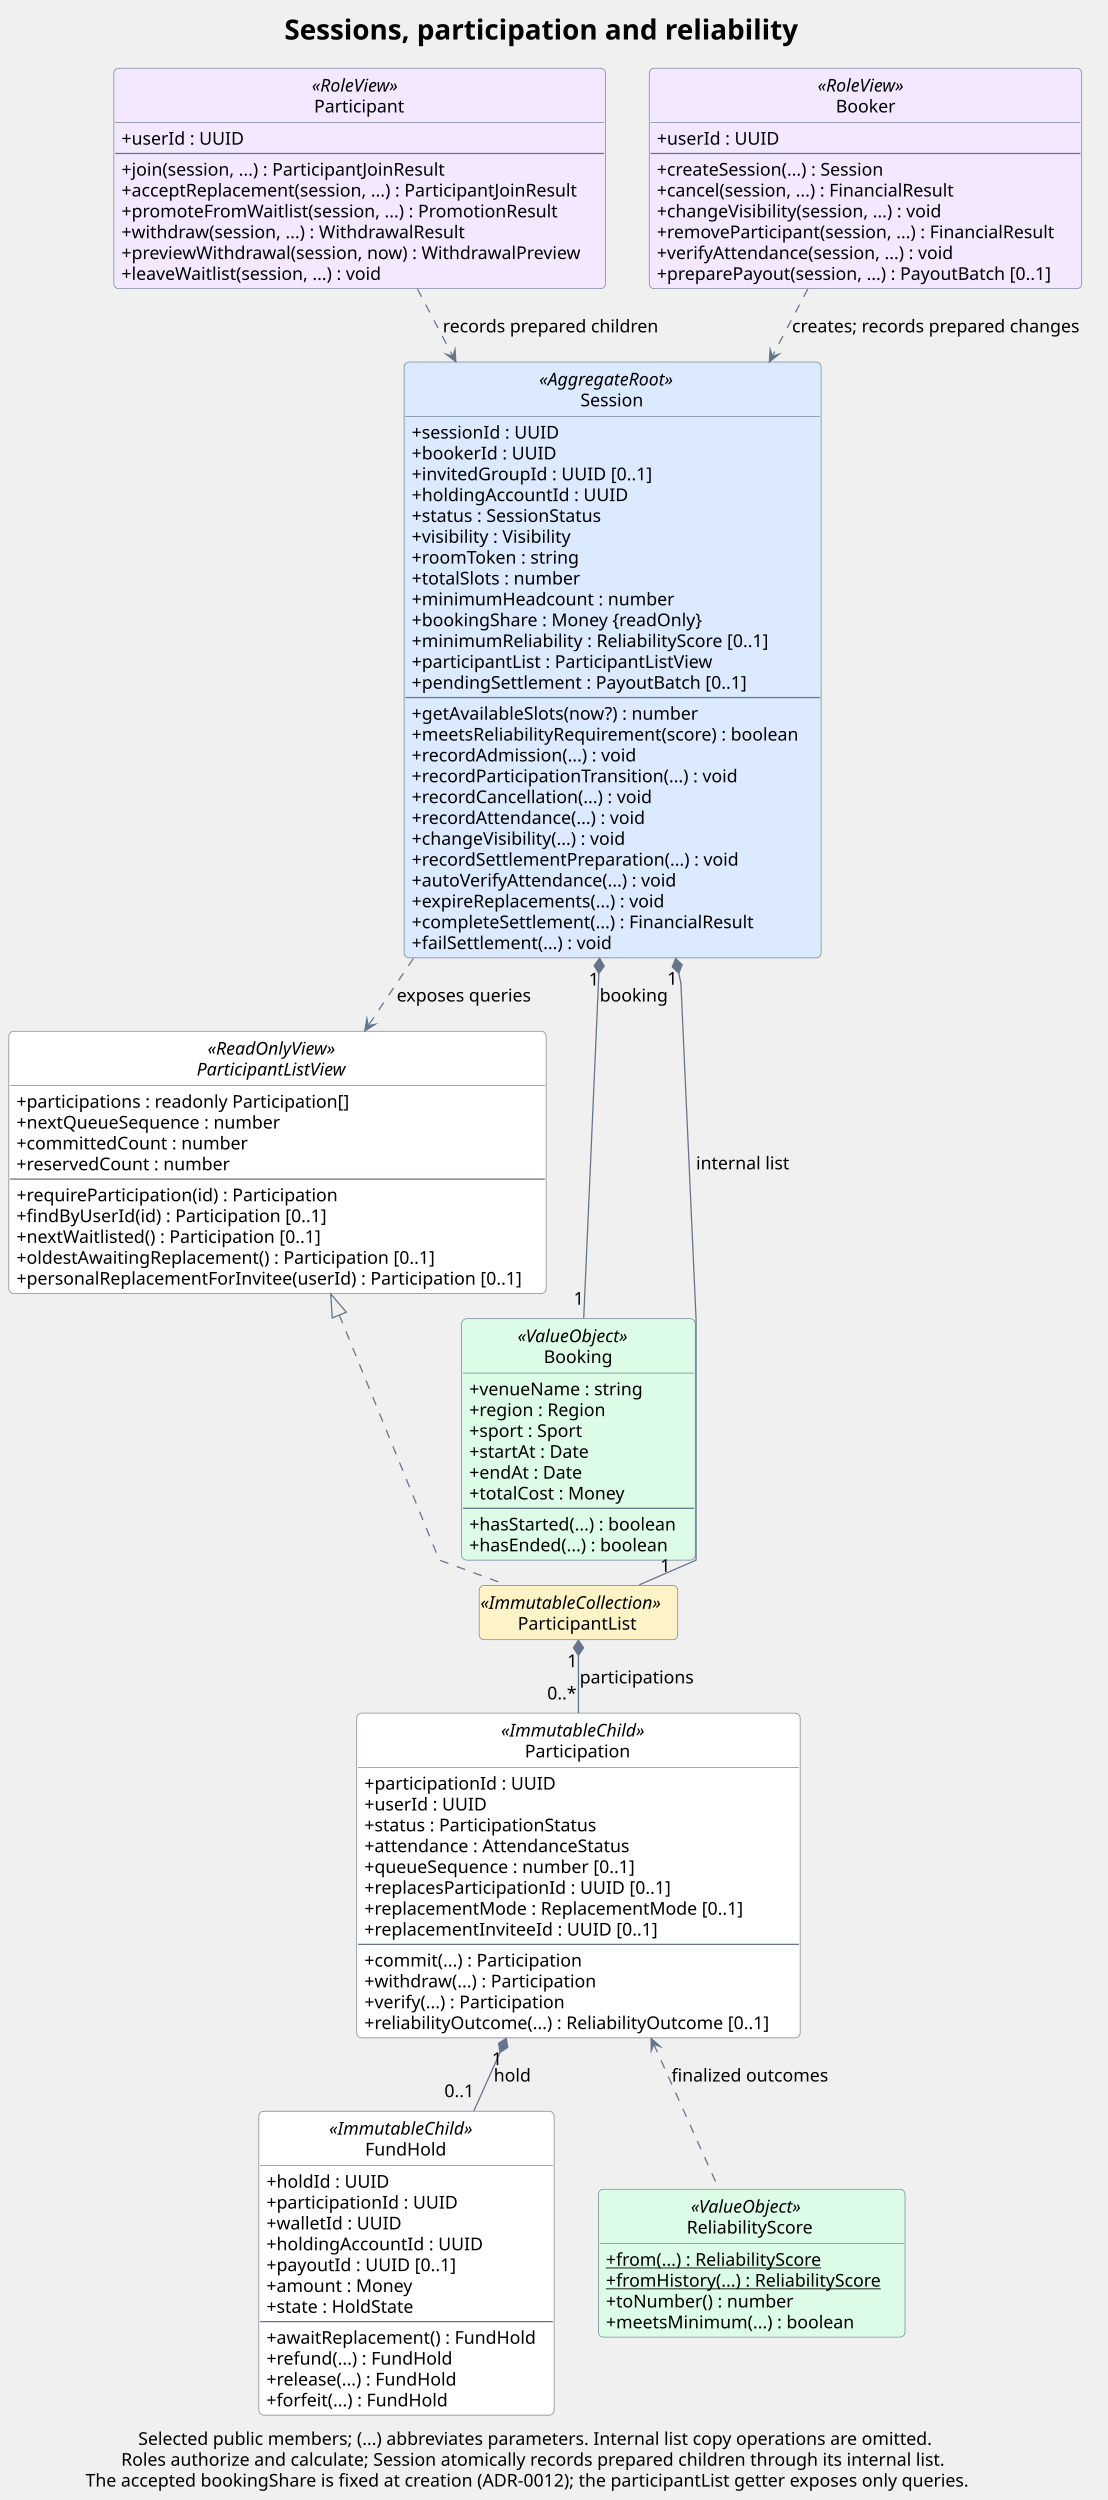
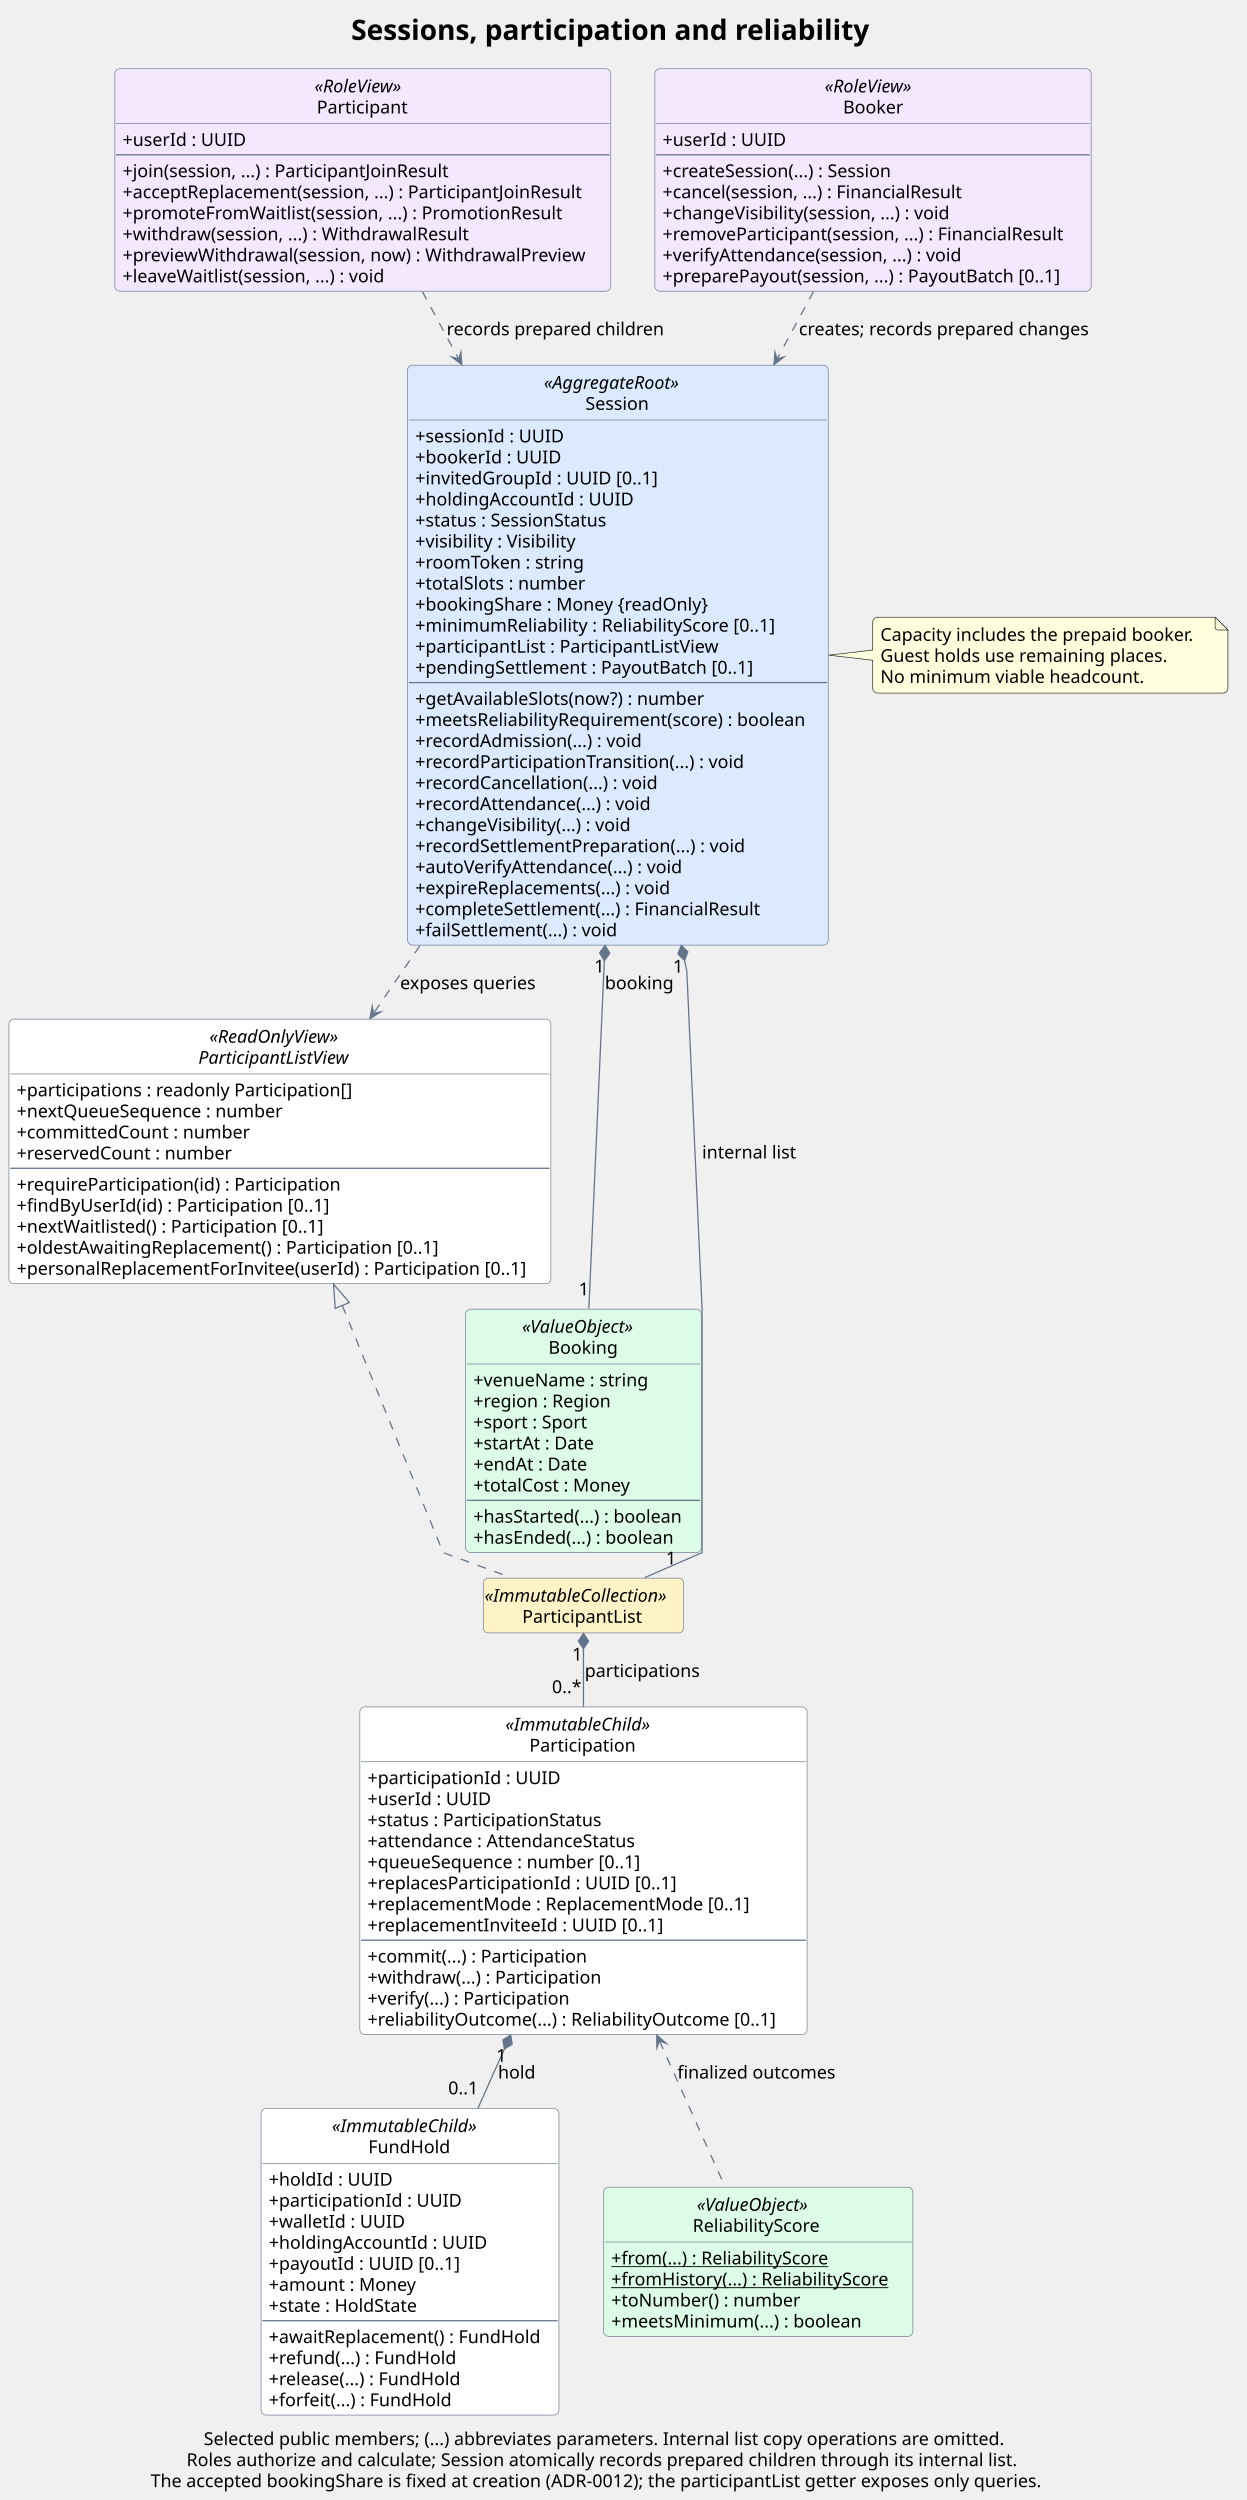
- <svg xmlns="http://www.w3.org/2000/svg" version="1.1" data-diagram-type="CLASS" style="width:876px;height:1977px;background:#FFFFFF;" width="876px" height="1977px" viewBox="0 0 876 1977" zoomAndPan="magnify" preserveAspectRatio="none" contentStyleType="text/css">
+ <svg xmlns="http://www.w3.org/2000/svg" version="1.1" data-diagram-type="CLASS" style="width:977px;height:1960px;background:#FFFFFF;" width="977px" height="1960px" viewBox="0 0 977 1960" zoomAndPan="magnify" preserveAspectRatio="none" contentStyleType="text/css">
  <defs />
  <g font-family="sans-serif" lengthAdjust="spacing">
    <g class="title" data-source-line="1">
-       <text x="224.893" y="31.27" fill="#000" font-size="22" textLength="420.02" font-weight="700">Sessions, participation and reliability</text>
+       <text x="275.323" y="31.27" fill="#000" font-size="22" textLength="420.02" font-weight="700">Sessions, participation and reliability</text>
    </g>
    <g class="entity" data-qualified-name="Session" id="ent0001" data-source-line="24">
-       <rect x="319.54" y="286.3" width="329.782" height="471.184" fill="#DBEAFE" style="stroke:#64748B;stroke-width:0.5;" rx="4" ry="4" />
+       <rect x="319.54" y="286.3" width="329.782" height="454.695" fill="#DBEAFE" style="stroke:#64748B;stroke-width:0.5;" rx="4" ry="4" />
      <text x="426.38" y="304.835" fill="#000" font-size="14" textLength="116.102" font-style="italic">«AggregateRoot»</text>
      <text x="458.957" y="321.324" fill="#000" font-size="14" textLength="50.948">Session</text>
      <line x1="320.54" y1="329.277" x2="648.322" y2="329.277" style="stroke:#64748B;stroke-width:0.5;" />
      <text x="325.54" y="346.812" fill="#000" font-size="14" textLength="121.728">+sessionId : UUID</text>
      <text x="325.54" y="363.3" fill="#000" font-size="14" textLength="118.904">+bookerId : UUID</text>
      <text x="325.54" y="379.788" fill="#000" font-size="14" textLength="199.104">+invitedGroupId : UUID [0..1]</text>
      <text x="325.54" y="396.277" fill="#000" font-size="14" textLength="178.008">+holdingAccountId : UUID</text>
      <text x="325.54" y="412.765" fill="#000" font-size="14" textLength="158.102">+status : SessionStatus</text>
      <text x="325.54" y="429.253" fill="#000" font-size="14" textLength="138.284">+visibility : Visibility</text>
      <text x="325.54" y="445.742" fill="#000" font-size="14" textLength="142.105">+roomToken : string</text>
      <text x="325.54" y="462.23" fill="#000" font-size="14" textLength="140.615">+totalSlots : number</text>
-       <text x="325.54" y="478.718" fill="#000" font-size="14" textLength="214.901">+minimumHeadcount : number</text>
-       <text x="325.54" y="495.206" fill="#000" font-size="14" textLength="236.558">+bookingShare : Money {readOnly}</text>
-       <text x="325.54" y="511.695" fill="#000" font-size="14" textLength="297.999">+minimumReliability : ReliabilityScore [0..1]</text>
-       <text x="325.54" y="528.183" fill="#000" font-size="14" textLength="249.382">+participantList : ParticipantListView</text>
-       <text x="325.54" y="544.671" fill="#000" font-size="14" textLength="274.736">+pendingSettlement : PayoutBatch [0..1]</text>
-       <line x1="320.54" y1="551.624" x2="648.322" y2="551.624" style="stroke:#64748B;stroke-width:1;" />
-       <text x="325.54" y="569.16" fill="#000" font-size="14" textLength="235.737">+getAvailableSlots(now?) : number</text>
-       <text x="325.54" y="585.648" fill="#000" font-size="14" textLength="317.782">+meetsReliabilityRequirement(score) : boolean</text>
-       <text x="325.54" y="602.136" fill="#000" font-size="14" textLength="190.552">+recordAdmission(...) : void</text>
-       <text x="325.54" y="618.624" fill="#000" font-size="14" textLength="272.925">+recordParticipationTransition(...) : void</text>
-       <text x="325.54" y="635.113" fill="#000" font-size="14" textLength="202.829">+recordCancellation(...) : void</text>
-       <text x="325.54" y="651.601" fill="#000" font-size="14" textLength="196.178">+recordAttendance(...) : void</text>
-       <text x="325.54" y="668.089" fill="#000" font-size="14" textLength="182.212">+changeVisibility(...) : void</text>
-       <text x="325.54" y="684.578" fill="#000" font-size="14" textLength="269.65">+recordSettlementPreparation(...) : void</text>
-       <text x="325.54" y="701.066" fill="#000" font-size="14" textLength="221.785">+autoVerifyAttendance(...) : void</text>
-       <text x="325.54" y="717.554" fill="#000" font-size="14" textLength="212.434">+expireReplacements(...) : void</text>
-       <text x="325.54" y="734.042" fill="#000" font-size="14" textLength="283.22">+completeSettlement(...) : FinancialResult</text>
-       <text x="325.54" y="750.531" fill="#000" font-size="14" textLength="168.943">+failSettlement(...) : void</text>
-     </g>
-     <g class="entity" data-qualified-name="Participant" id="ent0002" data-source-line="53">
+       <text x="325.54" y="478.718" fill="#000" font-size="14" textLength="236.558">+bookingShare : Money {readOnly}</text>
+       <text x="325.54" y="495.206" fill="#000" font-size="14" textLength="297.999">+minimumReliability : ReliabilityScore [0..1]</text>
+       <text x="325.54" y="511.695" fill="#000" font-size="14" textLength="249.382">+participantList : ParticipantListView</text>
+       <text x="325.54" y="528.183" fill="#000" font-size="14" textLength="274.736">+pendingSettlement : PayoutBatch [0..1]</text>
+       <line x1="320.54" y1="535.136" x2="648.322" y2="535.136" style="stroke:#64748B;stroke-width:1;" />
+       <text x="325.54" y="552.671" fill="#000" font-size="14" textLength="235.737">+getAvailableSlots(now?) : number</text>
+       <text x="325.54" y="569.16" fill="#000" font-size="14" textLength="317.782">+meetsReliabilityRequirement(score) : boolean</text>
+       <text x="325.54" y="585.648" fill="#000" font-size="14" textLength="190.552">+recordAdmission(...) : void</text>
+       <text x="325.54" y="602.136" fill="#000" font-size="14" textLength="272.925">+recordParticipationTransition(...) : void</text>
+       <text x="325.54" y="618.624" fill="#000" font-size="14" textLength="202.829">+recordCancellation(...) : void</text>
+       <text x="325.54" y="635.113" fill="#000" font-size="14" textLength="196.178">+recordAttendance(...) : void</text>
+       <text x="325.54" y="651.601" fill="#000" font-size="14" textLength="182.212">+changeVisibility(...) : void</text>
+       <text x="325.54" y="668.089" fill="#000" font-size="14" textLength="269.65">+recordSettlementPreparation(...) : void</text>
+       <text x="325.54" y="684.578" fill="#000" font-size="14" textLength="221.785">+autoVerifyAttendance(...) : void</text>
+       <text x="325.54" y="701.066" fill="#000" font-size="14" textLength="212.434">+expireReplacements(...) : void</text>
+       <text x="325.54" y="717.554" fill="#000" font-size="14" textLength="283.22">+completeSettlement(...) : FinancialResult</text>
+       <text x="325.54" y="734.042" fill="#000" font-size="14" textLength="168.943">+failSettlement(...) : void</text>
+     </g>
+     <g class="entity" data-qualified-name="GMN2" id="ent0003" data-source-line="53">
+       <path d="M684.21,487.92 L684.21,509.65 L649.64,513.65 L684.21,517.65 L684.21,539.385 A4,4 0 0 0 688.21,543.385 L958.665,543.385 A4,4 0 0 0 962.665,539.385 L962.665,493.92 L952.665,483.92 L688.21,483.92 A4,4 0 0 0 684.21,487.92" style="stroke:#181818;stroke-width:0.5;" fill="#FEFFDD" />
+       <path d="M952.665,483.92 L952.665,491.92 A2,2 0 0 0 954.665,493.92 L962.665,493.92 L952.665,483.92" style="stroke:#181818;stroke-width:0.5;" fill="#FEFFDD" />
+       <text x="690.21" y="502.455" fill="#000" font-size="14" textLength="257.455">Capacity includes the prepaid booker.</text>
+       <text x="690.21" y="518.944" fill="#000" font-size="14" textLength="233.263">Guest holds use remaining places.</text>
+       <text x="690.21" y="535.432" fill="#000" font-size="14" textLength="212.44">No minimum viable headcount.</text>
+     </g>
+     <g class="entity" data-qualified-name="Participant" id="ent0005" data-source-line="58">
      <rect x="90.05" y="53.91" width="388.763" height="174.395" fill="#F3E8FF" style="stroke:#64748B;stroke-width:0.5;" rx="4" ry="4" />
      <text x="246.553" y="72.445" fill="#000" font-size="14" textLength="75.756" font-style="italic">«RoleView»</text>
      <text x="248.348" y="88.934" fill="#000" font-size="14" textLength="72.167">Participant</text>
      <line x1="91.05" y1="96.887" x2="477.813" y2="96.887" style="stroke:#64748B;stroke-width:0.5;" />
      <text x="96.05" y="114.422" fill="#000" font-size="14" textLength="100.536">+userId : UUID</text>
      <line x1="91.05" y1="121.375" x2="477.813" y2="121.375" style="stroke:#64748B;stroke-width:1;" />
      <text x="96.05" y="138.91" fill="#000" font-size="14" textLength="271.428">+join(session, ...) : ParticipantJoinResult</text>
      <text x="96.05" y="155.398" fill="#000" font-size="14" textLength="376.763">+acceptReplacement(session, ...) : ParticipantJoinResult</text>
      <text x="96.05" y="171.887" fill="#000" font-size="14" textLength="360.493">+promoteFromWaitlist(session, ...) : PromotionResult</text>
      <text x="96.05" y="188.375" fill="#000" font-size="14" textLength="284.58">+withdraw(session, ...) : WithdrawalResult</text>
      <text x="96.05" y="204.863" fill="#000" font-size="14" textLength="373.939">+previewWithdrawal(session, now) : WithdrawalPreview</text>
      <text x="96.05" y="221.352" fill="#000" font-size="14" textLength="219.003">+leaveWaitlist(session, ...) : void</text>
    </g>
-     <g class="entity" data-qualified-name="Booker" id="ent0003" data-source-line="64">
+     <g class="entity" data-qualified-name="Booker" id="ent0006" data-source-line="69">
      <rect x="513.41" y="53.91" width="342.046" height="174.395" fill="#F3E8FF" style="stroke:#64748B;stroke-width:0.5;" rx="4" ry="4" />
      <text x="646.555" y="72.445" fill="#000" font-size="14" textLength="75.756" font-style="italic">«RoleView»</text>
      <text x="660.952" y="88.934" fill="#000" font-size="14" textLength="46.963">Booker</text>
      <line x1="514.41" y1="96.887" x2="854.456" y2="96.887" style="stroke:#64748B;stroke-width:0.5;" />
      <text x="519.41" y="114.422" fill="#000" font-size="14" textLength="100.536">+userId : UUID</text>
      <line x1="514.41" y1="121.375" x2="854.456" y2="121.375" style="stroke:#64748B;stroke-width:1;" />
      <text x="519.41" y="138.91" fill="#000" font-size="14" textLength="190.176">+createSession(...) : Session</text>
      <text x="519.41" y="155.398" fill="#000" font-size="14" textLength="250.243">+cancel(session, ...) : FinancialResult</text>
      <text x="519.41" y="171.887" fill="#000" font-size="14" textLength="241.616">+changeVisibility(session, ...) : void</text>
      <text x="519.41" y="188.375" fill="#000" font-size="14" textLength="330.046">+removeParticipant(session, ...) : FinancialResult</text>
      <text x="519.41" y="204.863" fill="#000" font-size="14" textLength="249.026">+verifyAttendance(session, ...) : void</text>
      <text x="519.41" y="221.352" fill="#000" font-size="14" textLength="326.225">+preparePayout(session, ...) : PayoutBatch [0..1]</text>
    </g>
-     <g class="entity" data-qualified-name="Booking" id="ent0004" data-source-line="75">
-       <rect x="365.07" y="1042.86" width="184.73" height="190.883" fill="#DCFCE7" style="stroke:#64748B;stroke-width:0.5;" rx="4" ry="4" />
-       <text x="409.314" y="1061.395" fill="#000" font-size="14" textLength="96.243" font-style="italic">«ValueObject»</text>
-       <text x="429.986" y="1077.884" fill="#000" font-size="14" textLength="54.899">Booking</text>
-       <line x1="366.07" y1="1085.837" x2="548.8" y2="1085.837" style="stroke:#64748B;stroke-width:0.5;" />
-       <text x="371.07" y="1103.372" fill="#000" font-size="14" textLength="143.151">+venueName : string</text>
-       <text x="371.07" y="1119.86" fill="#000" font-size="14" textLength="114.728">+region : Region</text>
-       <text x="371.07" y="1136.348" fill="#000" font-size="14" textLength="95.847">+sport : Sport</text>
-       <text x="371.07" y="1152.837" fill="#000" font-size="14" textLength="101.637">+startAt : Date</text>
-       <text x="371.07" y="1169.325" fill="#000" font-size="14" textLength="95.867">+endAt : Date</text>
-       <text x="371.07" y="1185.813" fill="#000" font-size="14" textLength="130.389">+totalCost : Money</text>
-       <line x1="366.07" y1="1192.766" x2="548.8" y2="1192.766" style="stroke:#64748B;stroke-width:1;" />
-       <text x="371.07" y="1210.302" fill="#000" font-size="14" textLength="172.73">+hasStarted(...) : boolean</text>
-       <text x="371.07" y="1226.79" fill="#000" font-size="14" textLength="166.346">+hasEnded(...) : boolean</text>
-     </g>
-     <g class="entity" data-qualified-name="ParticipantListView" id="ent0005" data-source-line="87">
-       <rect x="7" y="815.49" width="424.87" height="207.371" fill="#FFF" style="stroke:#64748B;stroke-width:0.5;" rx="4" ry="4" />
-       <text x="164.146" y="834.025" fill="#000" font-size="14" textLength="110.578" font-style="italic">«ReadOnlyView»</text>
-       <text x="155.516" y="850.514" fill="#000" font-size="14" textLength="127.839" font-style="italic">ParticipantListView</text>
-       <line x1="8" y1="858.467" x2="430.87" y2="858.467" style="stroke:#64748B;stroke-width:0.5;" />
-       <text x="13" y="876.002" fill="#000" font-size="14" textLength="274.511">+participations : readonly Participation[]</text>
-       <text x="13" y="892.49" fill="#000" font-size="14" textLength="215.667">+nextQueueSequence : number</text>
-       <text x="13" y="908.978" fill="#000" font-size="14" textLength="191.146">+committedCount : number</text>
-       <text x="13" y="925.467" fill="#000" font-size="14" textLength="176.155">+reservedCount : number</text>
-       <line x1="8" y1="932.42" x2="430.87" y2="932.42" style="stroke:#64748B;stroke-width:1;" />
-       <text x="13" y="949.955" fill="#000" font-size="14" textLength="264.612">+requireParticipation(id) : Participation</text>
-       <text x="13" y="966.443" fill="#000" font-size="14" textLength="256.566">+findByUserId(id) : Participation [0..1]</text>
-       <text x="13" y="982.932" fill="#000" font-size="14" textLength="254.816">+nextWaitlisted() : Participation [0..1]</text>
-       <text x="13" y="999.42" fill="#000" font-size="14" textLength="346.001">+oldestAwaitingReplacement() : Participation [0..1]</text>
-       <text x="13" y="1015.908" fill="#000" font-size="14" textLength="412.87">+personalReplacementForInvitee(userId) : Participation [0..1]</text>
-     </g>
-     <g class="entity" data-qualified-name="ParticipantList" id="ent0006" data-source-line="100">
-       <rect x="378.9" y="1253.74" width="157.08" height="42.977" fill="#FEF3C7" style="stroke:#64748B;stroke-width:0.5;" rx="4" ry="4" />
-       <text x="379.9" y="1272.275" fill="#000" font-size="14" textLength="155.08" font-style="italic">«ImmutableCollection»</text>
-       <text x="409.414" y="1288.764" fill="#000" font-size="14" textLength="96.052">ParticipantList</text>
-     </g>
-     <g class="entity" data-qualified-name="Participation" id="ent0007" data-source-line="102">
-       <rect x="282.12" y="1354.72" width="350.632" height="256.836" fill="#FFF" style="stroke:#64748B;stroke-width:0.5;" rx="4" ry="4" />
-       <text x="396.217" y="1373.255" fill="#000" font-size="14" textLength="122.438" font-style="italic">«ImmutableChild»</text>
-       <text x="415.029" y="1389.744" fill="#000" font-size="14" textLength="84.813">Participation</text>
-       <line x1="283.12" y1="1397.697" x2="631.752" y2="1397.697" style="stroke:#64748B;stroke-width:0.5;" />
-       <text x="288.12" y="1415.232" fill="#000" font-size="14" textLength="157.069">+participationId : UUID</text>
-       <text x="288.12" y="1431.72" fill="#000" font-size="14" textLength="100.536">+userId : UUID</text>
-       <text x="288.12" y="1448.208" fill="#000" font-size="14" textLength="191.967">+status : ParticipationStatus</text>
-       <text x="288.12" y="1464.697" fill="#000" font-size="14" textLength="217.704">+attendance : AttendanceStatus</text>
-       <text x="288.12" y="1481.185" fill="#000" font-size="14" textLength="223.392">+queueSequence : number [0..1]</text>
-       <text x="288.12" y="1497.673" fill="#000" font-size="14" textLength="252.321">+replacesParticipationId : UUID [0..1]</text>
-       <text x="288.12" y="1514.162" fill="#000" font-size="14" textLength="309.948">+replacementMode : ReplacementMode [0..1]</text>
-       <text x="288.12" y="1530.65" fill="#000" font-size="14" textLength="240.017">+replacementInviteeId : UUID [0..1]</text>
-       <line x1="283.12" y1="1537.603" x2="631.752" y2="1537.603" style="stroke:#64748B;stroke-width:1;" />
-       <text x="288.12" y="1555.138" fill="#000" font-size="14" textLength="182.82">+commit(...) : Participation</text>
-       <text x="288.12" y="1571.626" fill="#000" font-size="14" textLength="193.443">+withdraw(...) : Participation</text>
-       <text x="288.12" y="1588.115" fill="#000" font-size="14" textLength="168.909">+verify(...) : Participation</text>
-       <text x="288.12" y="1604.603" fill="#000" font-size="14" textLength="338.632">+reliabilityOutcome(...) : ReliabilityOutcome [0..1]</text>
-     </g>
-     <g class="entity" data-qualified-name="FundHold" id="ent0008" data-source-line="118">
-       <rect x="204.68" y="1669.55" width="233.505" height="240.348" fill="#FFF" style="stroke:#64748B;stroke-width:0.5;" rx="4" ry="4" />
-       <text x="260.213" y="1688.085" fill="#000" font-size="14" textLength="122.438" font-style="italic">«ImmutableChild»</text>
-       <text x="288.712" y="1704.574" fill="#000" font-size="14" textLength="65.44">FundHold</text>
-       <line x1="205.68" y1="1712.527" x2="437.185" y2="1712.527" style="stroke:#64748B;stroke-width:0.5;" />
-       <text x="210.68" y="1730.062" fill="#000" font-size="14" textLength="101.329">+holdId : UUID</text>
-       <text x="210.68" y="1746.55" fill="#000" font-size="14" textLength="157.069">+participationId : UUID</text>
-       <text x="210.68" y="1763.038" fill="#000" font-size="14" textLength="110.831">+walletId : UUID</text>
-       <text x="210.68" y="1779.527" fill="#000" font-size="14" textLength="178.008">+holdingAccountId : UUID</text>
-       <text x="210.68" y="1796.015" fill="#000" font-size="14" textLength="157.664">+payoutId : UUID [0..1]</text>
-       <text x="210.68" y="1812.503" fill="#000" font-size="14" textLength="120.894">+amount : Money</text>
-       <text x="210.68" y="1828.992" fill="#000" font-size="14" textLength="122.849">+state : HoldState</text>
-       <line x1="205.68" y1="1835.945" x2="437.185" y2="1835.945" style="stroke:#64748B;stroke-width:1;" />
-       <text x="210.68" y="1853.48" fill="#000" font-size="14" textLength="221.505">+awaitReplacement() : FundHold</text>
-       <text x="210.68" y="1869.968" fill="#000" font-size="14" textLength="157.117">+refund(...) : FundHold</text>
-       <text x="210.68" y="1886.456" fill="#000" font-size="14" textLength="160.296">+release(...) : FundHold</text>
-       <text x="210.68" y="1902.945" fill="#000" font-size="14" textLength="153.959">+forfeit(...) : FundHold</text>
-     </g>
-     <g class="entity" data-qualified-name="ReliabilityScore" id="ent0009" data-source-line="133">
-       <rect x="473.17" y="1731.26" width="242.528" height="116.93" fill="#DCFCE7" style="stroke:#64748B;stroke-width:0.5;" rx="4" ry="4" />
-       <text x="546.313" y="1749.795" fill="#000" font-size="14" textLength="96.243" font-style="italic">«ValueObject»</text>
-       <text x="543.024" y="1766.284" fill="#000" font-size="14" textLength="102.819">ReliabilityScore</text>
-       <line x1="474.17" y1="1774.237" x2="714.698" y2="1774.237" style="stroke:#64748B;stroke-width:0.5;" />
-       <text x="479.17" y="1791.772" fill="#000" font-size="14" textLength="182.178" text-decoration="underline">+from(...) : ReliabilityScore</text>
-       <text x="479.17" y="1808.26" fill="#000" font-size="14" textLength="230.528" text-decoration="underline">+fromHistory(...) : ReliabilityScore</text>
-       <text x="479.17" y="1824.748" fill="#000" font-size="14" textLength="154.588">+toNumber() : number</text>
-       <text x="479.17" y="1841.237" fill="#000" font-size="14" textLength="205.803">+meetsMinimum(...) : boolean</text>
-     </g>
-     <g class="link" data-entity-1="ent0001" data-entity-2="ent0004" id="lnk10" data-source-line="140" data-link-type="composition">
-       <path d="M473.584,769.789 C469.234,868.879 464.94,966.62 461.6,1042.49" style="stroke:#64748B;stroke-width:1;" fill="none" id="Session-backto-Booking" codeLine="140" />
-       <polygon points="474.11,757.8,469.851,763.619,473.584,769.789,477.843,763.97,474.11,757.8" fill="#64748B" style="stroke:#64748B;stroke-width:1;stroke-linejoin:miter;stroke-miterlimit:10;" />
-       <text x="474.24" y="792.025" fill="#000" font-size="14" textLength="55.658">booking</text>
-       <text x="465.654" y="779.347" fill="#000" font-size="14">1</text>
-       <text x="453.647" y="1031.772" fill="#000" font-size="14">1</text>
-     </g>
-     <g class="link" data-entity-1="ent0002" data-entity-2="ent0001" id="lnk11" data-source-line="141" data-link-type="dependency">
-       <path d="M330.07,228.53 C339.46,246.33 347.444,261.449 358.154,281.719" style="stroke:#64748B;stroke-width:1;stroke-dasharray:7,7;" fill="none" id="Participant-to-Session" codeLine="141" />
-       <polygon points="360.49,286.14,359.822,276.314,358.154,281.719,352.749,280.051,360.49,286.14" fill="#64748B" style="stroke:#64748B;stroke-width:1;stroke-linejoin:miter;stroke-miterlimit:10;" />
+     <g class="entity" data-qualified-name="Booking" id="ent0007" data-source-line="80">
+       <rect x="365.07" y="1026.37" width="184.73" height="190.883" fill="#DCFCE7" style="stroke:#64748B;stroke-width:0.5;" rx="4" ry="4" />
+       <text x="409.314" y="1044.905" fill="#000" font-size="14" textLength="96.243" font-style="italic">«ValueObject»</text>
+       <text x="429.986" y="1061.394" fill="#000" font-size="14" textLength="54.899">Booking</text>
+       <line x1="366.07" y1="1069.347" x2="548.8" y2="1069.347" style="stroke:#64748B;stroke-width:0.5;" />
+       <text x="371.07" y="1086.882" fill="#000" font-size="14" textLength="143.151">+venueName : string</text>
+       <text x="371.07" y="1103.37" fill="#000" font-size="14" textLength="114.728">+region : Region</text>
+       <text x="371.07" y="1119.858" fill="#000" font-size="14" textLength="95.847">+sport : Sport</text>
+       <text x="371.07" y="1136.347" fill="#000" font-size="14" textLength="101.637">+startAt : Date</text>
+       <text x="371.07" y="1152.835" fill="#000" font-size="14" textLength="95.867">+endAt : Date</text>
+       <text x="371.07" y="1169.323" fill="#000" font-size="14" textLength="130.389">+totalCost : Money</text>
+       <line x1="366.07" y1="1176.276" x2="548.8" y2="1176.276" style="stroke:#64748B;stroke-width:1;" />
+       <text x="371.07" y="1193.812" fill="#000" font-size="14" textLength="172.73">+hasStarted(...) : boolean</text>
+       <text x="371.07" y="1210.3" fill="#000" font-size="14" textLength="166.346">+hasEnded(...) : boolean</text>
+     </g>
+     <g class="entity" data-qualified-name="ParticipantListView" id="ent0008" data-source-line="92">
+       <rect x="7" y="799" width="424.87" height="207.371" fill="#FFF" style="stroke:#64748B;stroke-width:0.5;" rx="4" ry="4" />
+       <text x="164.146" y="817.535" fill="#000" font-size="14" textLength="110.578" font-style="italic">«ReadOnlyView»</text>
+       <text x="155.516" y="834.024" fill="#000" font-size="14" textLength="127.839" font-style="italic">ParticipantListView</text>
+       <line x1="8" y1="841.977" x2="430.87" y2="841.977" style="stroke:#64748B;stroke-width:0.5;" />
+       <text x="13" y="859.512" fill="#000" font-size="14" textLength="274.511">+participations : readonly Participation[]</text>
+       <text x="13" y="876" fill="#000" font-size="14" textLength="215.667">+nextQueueSequence : number</text>
+       <text x="13" y="892.488" fill="#000" font-size="14" textLength="191.146">+committedCount : number</text>
+       <text x="13" y="908.977" fill="#000" font-size="14" textLength="176.155">+reservedCount : number</text>
+       <line x1="8" y1="915.93" x2="430.87" y2="915.93" style="stroke:#64748B;stroke-width:1;" />
+       <text x="13" y="933.465" fill="#000" font-size="14" textLength="264.612">+requireParticipation(id) : Participation</text>
+       <text x="13" y="949.953" fill="#000" font-size="14" textLength="256.566">+findByUserId(id) : Participation [0..1]</text>
+       <text x="13" y="966.442" fill="#000" font-size="14" textLength="254.816">+nextWaitlisted() : Participation [0..1]</text>
+       <text x="13" y="982.93" fill="#000" font-size="14" textLength="346.001">+oldestAwaitingReplacement() : Participation [0..1]</text>
+       <text x="13" y="999.418" fill="#000" font-size="14" textLength="412.87">+personalReplacementForInvitee(userId) : Participation [0..1]</text>
+     </g>
+     <g class="entity" data-qualified-name="ParticipantList" id="ent0009" data-source-line="105">
+       <rect x="378.9" y="1237.25" width="157.08" height="42.977" fill="#FEF3C7" style="stroke:#64748B;stroke-width:0.5;" rx="4" ry="4" />
+       <text x="379.9" y="1255.785" fill="#000" font-size="14" textLength="155.08" font-style="italic">«ImmutableCollection»</text>
+       <text x="409.414" y="1272.274" fill="#000" font-size="14" textLength="96.052">ParticipantList</text>
+     </g>
+     <g class="entity" data-qualified-name="Participation" id="ent0010" data-source-line="107">
+       <rect x="282.12" y="1338.23" width="350.632" height="256.836" fill="#FFF" style="stroke:#64748B;stroke-width:0.5;" rx="4" ry="4" />
+       <text x="396.217" y="1356.765" fill="#000" font-size="14" textLength="122.438" font-style="italic">«ImmutableChild»</text>
+       <text x="415.029" y="1373.254" fill="#000" font-size="14" textLength="84.813">Participation</text>
+       <line x1="283.12" y1="1381.207" x2="631.752" y2="1381.207" style="stroke:#64748B;stroke-width:0.5;" />
+       <text x="288.12" y="1398.742" fill="#000" font-size="14" textLength="157.069">+participationId : UUID</text>
+       <text x="288.12" y="1415.23" fill="#000" font-size="14" textLength="100.536">+userId : UUID</text>
+       <text x="288.12" y="1431.718" fill="#000" font-size="14" textLength="191.967">+status : ParticipationStatus</text>
+       <text x="288.12" y="1448.207" fill="#000" font-size="14" textLength="217.704">+attendance : AttendanceStatus</text>
+       <text x="288.12" y="1464.695" fill="#000" font-size="14" textLength="223.392">+queueSequence : number [0..1]</text>
+       <text x="288.12" y="1481.183" fill="#000" font-size="14" textLength="252.321">+replacesParticipationId : UUID [0..1]</text>
+       <text x="288.12" y="1497.672" fill="#000" font-size="14" textLength="309.948">+replacementMode : ReplacementMode [0..1]</text>
+       <text x="288.12" y="1514.16" fill="#000" font-size="14" textLength="240.017">+replacementInviteeId : UUID [0..1]</text>
+       <line x1="283.12" y1="1521.113" x2="631.752" y2="1521.113" style="stroke:#64748B;stroke-width:1;" />
+       <text x="288.12" y="1538.648" fill="#000" font-size="14" textLength="182.82">+commit(...) : Participation</text>
+       <text x="288.12" y="1555.136" fill="#000" font-size="14" textLength="193.443">+withdraw(...) : Participation</text>
+       <text x="288.12" y="1571.625" fill="#000" font-size="14" textLength="168.909">+verify(...) : Participation</text>
+       <text x="288.12" y="1588.113" fill="#000" font-size="14" textLength="338.632">+reliabilityOutcome(...) : ReliabilityOutcome [0..1]</text>
+     </g>
+     <g class="entity" data-qualified-name="FundHold" id="ent0011" data-source-line="123">
+       <rect x="204.68" y="1653.06" width="233.505" height="240.348" fill="#FFF" style="stroke:#64748B;stroke-width:0.5;" rx="4" ry="4" />
+       <text x="260.213" y="1671.595" fill="#000" font-size="14" textLength="122.438" font-style="italic">«ImmutableChild»</text>
+       <text x="288.712" y="1688.084" fill="#000" font-size="14" textLength="65.44">FundHold</text>
+       <line x1="205.68" y1="1696.037" x2="437.185" y2="1696.037" style="stroke:#64748B;stroke-width:0.5;" />
+       <text x="210.68" y="1713.572" fill="#000" font-size="14" textLength="101.329">+holdId : UUID</text>
+       <text x="210.68" y="1730.06" fill="#000" font-size="14" textLength="157.069">+participationId : UUID</text>
+       <text x="210.68" y="1746.548" fill="#000" font-size="14" textLength="110.831">+walletId : UUID</text>
+       <text x="210.68" y="1763.037" fill="#000" font-size="14" textLength="178.008">+holdingAccountId : UUID</text>
+       <text x="210.68" y="1779.525" fill="#000" font-size="14" textLength="157.664">+payoutId : UUID [0..1]</text>
+       <text x="210.68" y="1796.013" fill="#000" font-size="14" textLength="120.894">+amount : Money</text>
+       <text x="210.68" y="1812.502" fill="#000" font-size="14" textLength="122.849">+state : HoldState</text>
+       <line x1="205.68" y1="1819.455" x2="437.185" y2="1819.455" style="stroke:#64748B;stroke-width:1;" />
+       <text x="210.68" y="1836.99" fill="#000" font-size="14" textLength="221.505">+awaitReplacement() : FundHold</text>
+       <text x="210.68" y="1853.478" fill="#000" font-size="14" textLength="157.117">+refund(...) : FundHold</text>
+       <text x="210.68" y="1869.966" fill="#000" font-size="14" textLength="160.296">+release(...) : FundHold</text>
+       <text x="210.68" y="1886.455" fill="#000" font-size="14" textLength="153.959">+forfeit(...) : FundHold</text>
+     </g>
+     <g class="entity" data-qualified-name="ReliabilityScore" id="ent0012" data-source-line="138">
+       <rect x="473.17" y="1714.77" width="242.528" height="116.93" fill="#DCFCE7" style="stroke:#64748B;stroke-width:0.5;" rx="4" ry="4" />
+       <text x="546.313" y="1733.305" fill="#000" font-size="14" textLength="96.243" font-style="italic">«ValueObject»</text>
+       <text x="543.024" y="1749.794" fill="#000" font-size="14" textLength="102.819">ReliabilityScore</text>
+       <line x1="474.17" y1="1757.747" x2="714.698" y2="1757.747" style="stroke:#64748B;stroke-width:0.5;" />
+       <text x="479.17" y="1775.282" fill="#000" font-size="14" textLength="182.178" text-decoration="underline">+from(...) : ReliabilityScore</text>
+       <text x="479.17" y="1791.77" fill="#000" font-size="14" textLength="230.528" text-decoration="underline">+fromHistory(...) : ReliabilityScore</text>
+       <text x="479.17" y="1808.258" fill="#000" font-size="14" textLength="154.588">+toNumber() : number</text>
+       <text x="479.17" y="1824.747" fill="#000" font-size="14" textLength="205.803">+meetsMinimum(...) : boolean</text>
+     </g>
+     <g class="link" data-entity-1="ent0001" data-entity-2="ent0007" id="lnk13" data-source-line="145" data-link-type="composition">
+       <path d="M473.806,753.208 C469.416,851.738 465.05,949.82 461.66,1025.95" style="stroke:#64748B;stroke-width:1;" fill="none" id="Session-backto-Booking" codeLine="145" />
+       <polygon points="474.34,741.22,470.077,747.036,473.806,753.208,478.069,747.392,474.34,741.22" fill="#64748B" style="stroke:#64748B;stroke-width:1;stroke-linejoin:miter;stroke-miterlimit:10;" />
+       <text x="474.24" y="775.535" fill="#000" font-size="14" textLength="55.658">booking</text>
+       <text x="465.892" y="762.493" fill="#000" font-size="14">1</text>
+       <text x="453.71" y="1015.552" fill="#000" font-size="14">1</text>
+     </g>
+     <g class="link" data-entity-1="ent0005" data-entity-2="ent0001" id="lnk14" data-source-line="146" data-link-type="dependency">
+       <path d="M331.07,228.51 C340.65,246.26 348.785,261.32 359.665,281.48" style="stroke:#64748B;stroke-width:1;stroke-dasharray:7,7;" fill="none" id="Participant-to-Session" codeLine="146" />
+       <polygon points="362.04,285.88,361.286,276.06,359.665,281.48,354.246,279.86,362.04,285.88" fill="#64748B" style="stroke:#64748B;stroke-width:1;stroke-linejoin:miter;stroke-miterlimit:10;" />
      <text x="350.13" y="262.835" fill="#000" font-size="14" textLength="176.039">records prepared children</text>
    </g>
-     <g class="link" data-entity-1="ent0003" data-entity-2="ent0001" id="lnk12" data-source-line="142" data-link-type="dependency">
-       <path d="M638.8,228.53 C629.41,246.33 621.426,261.449 610.716,281.719" style="stroke:#64748B;stroke-width:1;stroke-dasharray:7,7;" fill="none" id="Booker-to-Session" codeLine="142" />
-       <polygon points="608.38,286.14,616.121,280.051,610.716,281.719,609.048,276.314,608.38,286.14" fill="#64748B" style="stroke:#64748B;stroke-width:1;stroke-linejoin:miter;stroke-miterlimit:10;" />
+     <g class="link" data-entity-1="ent0006" data-entity-2="ent0001" id="lnk15" data-source-line="147" data-link-type="dependency">
+       <path d="M637.8,228.51 C628.22,246.26 620.085,261.32 609.205,281.48" style="stroke:#64748B;stroke-width:1;stroke-dasharray:7,7;" fill="none" id="Booker-to-Session" codeLine="147" />
+       <polygon points="606.83,285.88,614.624,279.86,609.205,281.48,607.584,276.06,606.83,285.88" fill="#64748B" style="stroke:#64748B;stroke-width:1;stroke-linejoin:miter;stroke-miterlimit:10;" />
      <text x="626.34" y="262.835" fill="#000" font-size="14" textLength="234.466">creates; records prepared changes</text>
    </g>
-     <g class="link" data-entity-1="ent0001" data-entity-2="ent0006" id="lnk13" data-source-line="143" data-link-type="composition">
-       <path d="M536.782,769.669 C539.372,781.869 538.44,777.49 538.44,777.49 C538.44,777.49 550.44,1042.86 550.44,1042.86 C550.44,1042.86 550.44,1233.74 550.44,1233.74 C550.44,1233.74 528.26,1243.39 505.57,1253.27" style="stroke:#64748B;stroke-width:1;" fill="none" id="Session-backto-ParticipantList" codeLine="143" />
-       <polygon points="534.29,757.93,531.623,764.63,536.782,769.669,539.449,762.969,534.29,757.93" fill="#64748B" style="stroke:#64748B;stroke-width:1;stroke-linejoin:miter;stroke-miterlimit:10;" />
-       <text x="550.43" y="924.705" fill="#000" font-size="14" textLength="76.863">internal list</text>
-       <text x="527.664" y="778.717" fill="#000" font-size="14">1</text>
-       <text x="522.088" y="1243.048" fill="#000" font-size="14">1</text>
-     </g>
-     <g class="link" data-entity-1="ent0001" data-entity-2="ent0005" id="lnk14" data-source-line="144" data-link-type="dependency">
-       <path d="M326.84,757.97 C313.5,777.86 303.305,793.077 291.235,811.077" style="stroke:#64748B;stroke-width:1;stroke-dasharray:7,7;" fill="none" id="Session-to-ParticipantListView" codeLine="144" />
-       <polygon points="288.45,815.23,296.785,809.983,291.235,811.077,290.14,805.527,288.45,815.23" fill="#64748B" style="stroke:#64748B;stroke-width:1;stroke-linejoin:miter;stroke-miterlimit:10;" />
-       <text x="313.72" y="792.025" fill="#000" font-size="14" textLength="110.312">exposes queries</text>
-     </g>
-     <g class="link" data-entity-1="ent0005" data-entity-2="ent0006" id="lnk16" data-source-line="145" data-link-type="extension">
-       <path d="M268.323,1039.945 C305.633,1131.335 347.44,1233.74 347.44,1233.74 C347.44,1233.74 373.66,1243.39 400.5,1253.27" style="stroke:#64748B;stroke-width:1;stroke-dasharray:7,7;" fill="none" id="ParticipantListView-backto-ParticipantList" codeLine="145" />
-       <polygon points="261.52,1023.28,262.768,1042.213,273.878,1037.677,261.52,1023.28" fill="none" style="stroke:#64748B;stroke-width:1;stroke-linejoin:miter;stroke-miterlimit:10;" />
-     </g>
-     <g class="link" data-entity-1="ent0006" data-entity-2="ent0007" id="lnk17" data-source-line="146" data-link-type="composition">
-       <path d="M457.44,1309.1 C457.44,1323.62 457.44,1332.32 457.44,1354.65" style="stroke:#64748B;stroke-width:1;" fill="none" id="ParticipantList-backto-Participation" codeLine="146" />
-       <polygon points="457.44,1297.1,453.44,1303.1,457.44,1309.1,461.44,1303.1,457.44,1297.1" fill="#64748B" style="stroke:#64748B;stroke-width:1;stroke-linejoin:miter;stroke-miterlimit:10;" />
-       <text x="458.44" y="1331.255" fill="#000" font-size="14" textLength="93.023">participations</text>
-       <text x="448.524" y="1318.353" fill="#000" font-size="14">1</text>
-       <text x="432.723" y="1343.883" fill="#000" font-size="14" textLength="24.459">0..*</text>
-     </g>
-     <g class="link" data-entity-1="ent0007" data-entity-2="ent0008" id="lnk18" data-source-line="147" data-link-type="composition">
-       <path d="M395.46,1622.939 C386.96,1641.989 383.11,1650.6 374.68,1669.47" style="stroke:#64748B;stroke-width:1;" fill="none" id="Participation-backto-FundHold" codeLine="147" />
-       <polygon points="400.35,1611.98,394.252,1615.83,395.46,1622.939,401.558,1619.089,400.35,1611.98" fill="#64748B" style="stroke:#64748B;stroke-width:1;stroke-linejoin:miter;stroke-miterlimit:10;" />
-       <text x="390.44" y="1646.085" fill="#000" font-size="14" textLength="30.146">hold</text>
-       <text x="389.033" y="1633.012" fill="#000" font-size="14">1</text>
-       <text x="351.403" y="1658.405" fill="#000" font-size="14" textLength="26.564">0..1</text>
-     </g>
-     <g class="link" data-entity-1="ent0007" data-entity-2="ent0009" id="lnk20" data-source-line="148" data-link-type="dependency">
-       <path d="M516.991,1616.54 C535.591,1657.9 553.25,1697.16 568.39,1730.82" style="stroke:#64748B;stroke-width:1;stroke-dasharray:7,7;" fill="none" id="Participation-backto-ReliabilityScore" codeLine="148" />
-       <polygon points="514.94,1611.98,514.983,1621.829,516.991,1616.54,522.279,1618.548,514.94,1611.98" fill="#64748B" style="stroke:#64748B;stroke-width:1;stroke-linejoin:miter;stroke-miterlimit:10;" />
-       <text x="531.04" y="1646.085" fill="#000" font-size="14" textLength="129.076">finalized outcomes</text>
-     </g>
-     <g class="caption" data-source-line="152">
-       <text x="109.294" y="1933.433" fill="#000" font-size="14" textLength="651.219">Selected public members; (...) abbreviates parameters. Internal list copy operations are omitted.</text>
-       <text x="95.81" y="1949.921" fill="#000" font-size="14" textLength="678.187">Roles authorize and calculate; Session atomically records prepared children through its internal list.</text>
-       <text x="67.635" y="1966.41" fill="#000" font-size="14" textLength="734.535">The accepted bookingShare is fixed at creation (ADR-0012); the participantList getter exposes only queries.</text>
+     <g class="link" data-entity-1="ent0001" data-entity-2="ent0009" id="lnk16" data-source-line="148" data-link-type="composition">
+       <path d="M536.674,752.973 C539.364,765.273 538.44,761 538.44,761 C538.44,761 550.44,1026.37 550.44,1026.37 C550.44,1026.37 550.44,1217.25 550.44,1217.25 C550.44,1217.25 528.26,1226.9 505.57,1236.78" style="stroke:#64748B;stroke-width:1;" fill="none" id="Session-backto-ParticipantList" codeLine="148" />
+       <polygon points="534.11,741.25,531.484,747.966,536.674,752.973,539.3,746.257,534.11,741.25" fill="#64748B" style="stroke:#64748B;stroke-width:1;stroke-linejoin:miter;stroke-miterlimit:10;" />
+       <text x="550.43" y="908.215" fill="#000" font-size="14" textLength="76.863">internal list</text>
+       <text x="527.623" y="762.524" fill="#000" font-size="14">1</text>
+       <text x="522.088" y="1226.558" fill="#000" font-size="14">1</text>
+     </g>
+     <g class="link" data-entity-1="ent0001" data-entity-2="ent0008" id="lnk17" data-source-line="149" data-link-type="dependency">
+       <path d="M329.13,741.47 C315.58,761.26 305.175,776.454 292.865,794.434" style="stroke:#64748B;stroke-width:1;stroke-dasharray:7,7;" fill="none" id="Session-to-ParticipantListView" codeLine="149" />
+       <polygon points="290.04,798.56,298.425,793.394,292.865,794.434,291.824,788.874,290.04,798.56" fill="#64748B" style="stroke:#64748B;stroke-width:1;stroke-linejoin:miter;stroke-miterlimit:10;" />
+       <text x="313.72" y="775.535" fill="#000" font-size="14" textLength="110.312">exposes queries</text>
+     </g>
+     <g class="link" data-entity-1="ent0008" data-entity-2="ent0009" id="lnk19" data-source-line="150" data-link-type="extension">
+       <path d="M268.323,1023.455 C305.633,1114.845 347.44,1217.25 347.44,1217.25 C347.44,1217.25 373.66,1226.9 400.5,1236.78" style="stroke:#64748B;stroke-width:1;stroke-dasharray:7,7;" fill="none" id="ParticipantListView-backto-ParticipantList" codeLine="150" />
+       <polygon points="261.52,1006.79,262.768,1025.723,273.878,1021.187,261.52,1006.79" fill="none" style="stroke:#64748B;stroke-width:1;stroke-linejoin:miter;stroke-miterlimit:10;" />
+     </g>
+     <g class="link" data-entity-1="ent0009" data-entity-2="ent0010" id="lnk20" data-source-line="151" data-link-type="composition">
+       <path d="M457.44,1292.61 C457.44,1307.13 457.44,1315.83 457.44,1338.16" style="stroke:#64748B;stroke-width:1;" fill="none" id="ParticipantList-backto-Participation" codeLine="151" />
+       <polygon points="457.44,1280.61,453.44,1286.61,457.44,1292.61,461.44,1286.61,457.44,1280.61" fill="#64748B" style="stroke:#64748B;stroke-width:1;stroke-linejoin:miter;stroke-miterlimit:10;" />
+       <text x="458.44" y="1314.765" fill="#000" font-size="14" textLength="93.023">participations</text>
+       <text x="448.524" y="1301.863" fill="#000" font-size="14">1</text>
+       <text x="432.723" y="1327.393" fill="#000" font-size="14" textLength="24.459">0..*</text>
+     </g>
+     <g class="link" data-entity-1="ent0010" data-entity-2="ent0011" id="lnk21" data-source-line="152" data-link-type="composition">
+       <path d="M395.46,1606.449 C386.96,1625.499 383.11,1634.11 374.68,1652.98" style="stroke:#64748B;stroke-width:1;" fill="none" id="Participation-backto-FundHold" codeLine="152" />
+       <polygon points="400.35,1595.49,394.252,1599.34,395.46,1606.449,401.558,1602.599,400.35,1595.49" fill="#64748B" style="stroke:#64748B;stroke-width:1;stroke-linejoin:miter;stroke-miterlimit:10;" />
+       <text x="390.44" y="1629.595" fill="#000" font-size="14" textLength="30.146">hold</text>
+       <text x="389.033" y="1616.522" fill="#000" font-size="14">1</text>
+       <text x="351.403" y="1641.915" fill="#000" font-size="14" textLength="26.564">0..1</text>
+     </g>
+     <g class="link" data-entity-1="ent0010" data-entity-2="ent0012" id="lnk23" data-source-line="153" data-link-type="dependency">
+       <path d="M516.991,1600.05 C535.591,1641.41 553.25,1680.67 568.39,1714.33" style="stroke:#64748B;stroke-width:1;stroke-dasharray:7,7;" fill="none" id="Participation-backto-ReliabilityScore" codeLine="153" />
+       <polygon points="514.94,1595.49,514.983,1605.339,516.991,1600.05,522.279,1602.058,514.94,1595.49" fill="#64748B" style="stroke:#64748B;stroke-width:1;stroke-linejoin:miter;stroke-miterlimit:10;" />
+       <text x="531.04" y="1629.595" fill="#000" font-size="14" textLength="129.076">finalized outcomes</text>
+     </g>
+     <g class="caption" data-source-line="157">
+       <text x="159.723" y="1916.943" fill="#000" font-size="14" textLength="651.219">Selected public members; (...) abbreviates parameters. Internal list copy operations are omitted.</text>
+       <text x="146.239" y="1933.431" fill="#000" font-size="14" textLength="678.187">Roles authorize and calculate; Session atomically records prepared children through its internal list.</text>
+       <text x="118.065" y="1949.92" fill="#000" font-size="14" textLength="734.535">The accepted bookingShare is fixed at creation (ADR-0012); the participantList getter exposes only queries.</text>
    </g>
  </g>
</svg>
